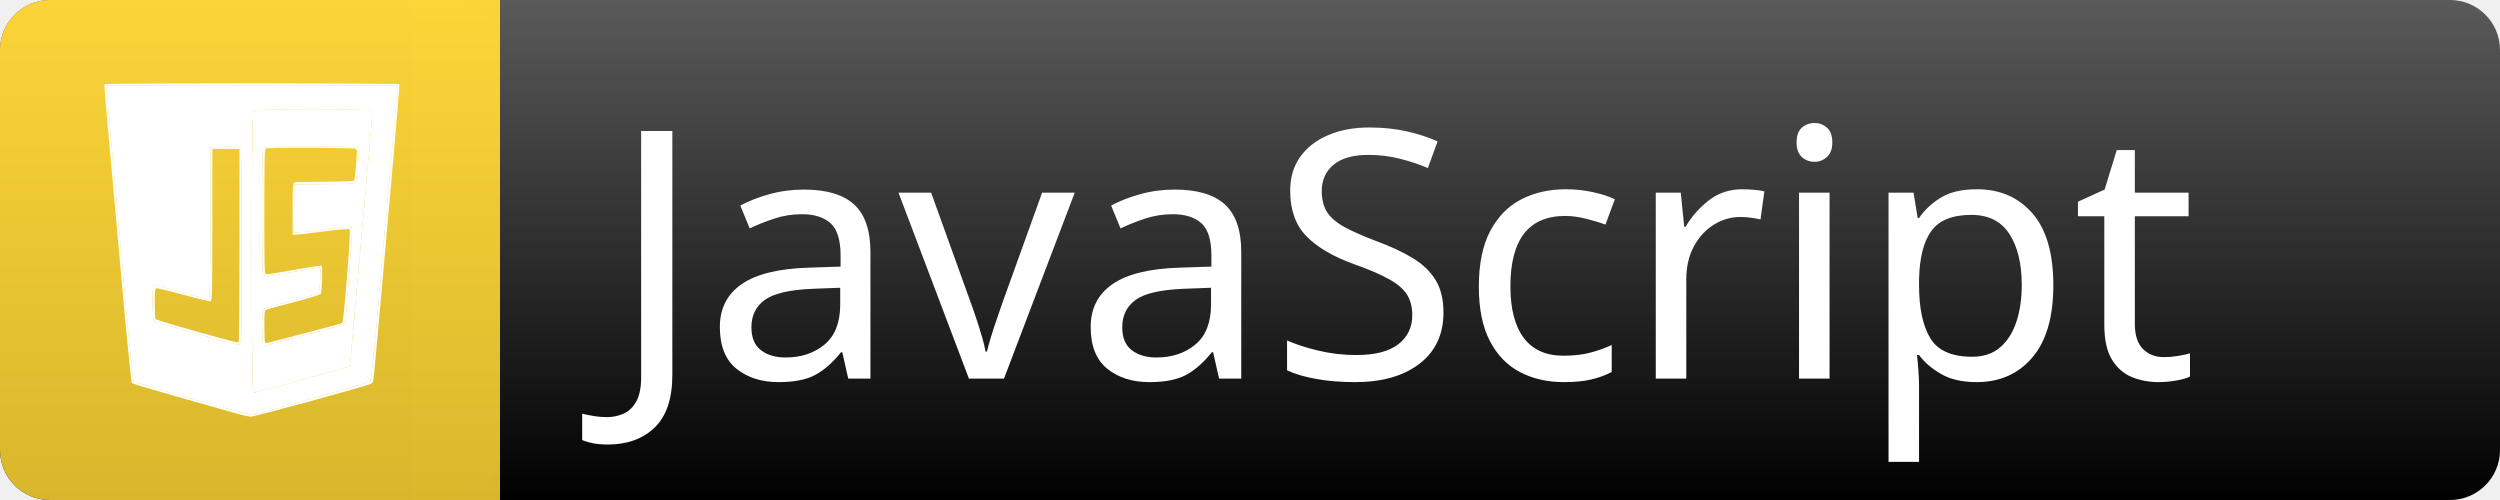
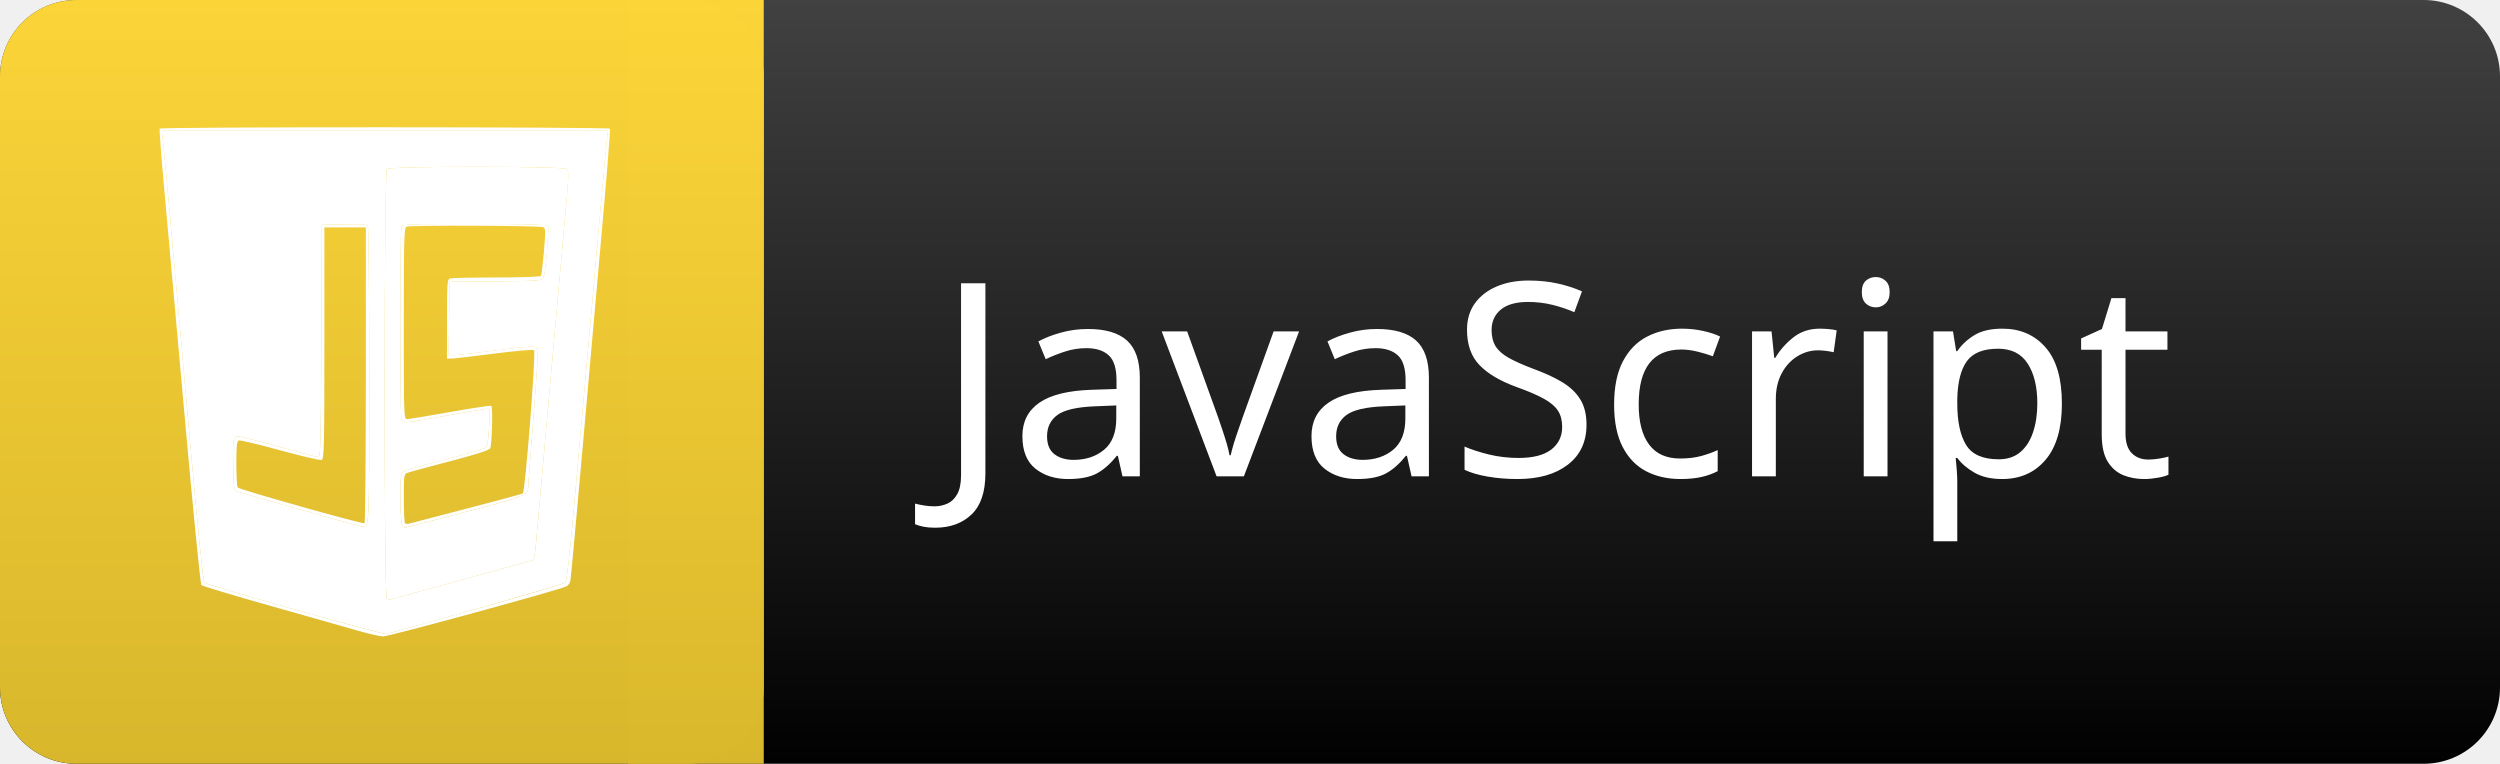
- <svg xmlns="http://www.w3.org/2000/svg" xmlns:xlink="http://www.w3.org/1999/xlink" width="750mm" height="150mm" viewBox="0 0 750 150" version="1.1" id="svg2146">
+ <svg xmlns="http://www.w3.org/2000/svg" xmlns:xlink="http://www.w3.org/1999/xlink" width="491mm" height="150mm" viewBox="0 0 491 150" version="1.1" id="svg2146">
  <defs id="defs2140">
    <linearGradient id="linearGradient2104">
      <stop style="stop-color:#d9b82c;stop-opacity:1" offset="0" id="stop2100" />
      <stop style="stop-color:#fcd538;stop-opacity:1" offset="1" id="stop2102" />
    </linearGradient>
    <linearGradient id="Text_Background_Gradient-7">
      <stop style="stop-color:#000000;stop-opacity:1" offset="0" id="stop1022" />
-       <stop style="stop-color:#595959;stop-opacity:1" offset="1" id="stop1024" />
+       <stop style="stop-color:#404040;stop-opacity:1" offset="1" id="stop1024" />
    </linearGradient>
-     <linearGradient xlink:href="#Text_Background_Gradient-7" id="linearGradient1030" gradientUnits="userSpaceOnUse" x1="-8.5265128e-14" y1="150" x2="-8.5265128e-14" y2="0" gradientTransform="scale(1.5141,1)" />
+     <linearGradient xlink:href="#Text_Background_Gradient-7" id="linearGradient1030" gradientUnits="userSpaceOnUse" x1="-8.5265128e-14" y1="150" x2="-8.5265128e-14" y2="0" gradientTransform="scale(0.9912309,1)" />
    <linearGradient xlink:href="#linearGradient2104" id="linearGradient1038" x1="-8.5265128e-14" y1="150" x2="-8.5265128e-14" y2="0" gradientUnits="userSpaceOnUse" gradientTransform="translate(6.086914e-6,-1.5253906e-5)" />
    <linearGradient xlink:href="#linearGradient2104" id="linearGradient1038-0" x1="-8.5265128e-14" y1="150" x2="-8.5265128e-14" y2="0" gradientUnits="userSpaceOnUse" gradientTransform="matrix(0.177384,0,0,1,123.3924,0)" />
  </defs>
  <g id="layer1">
-     <rect style="opacity:0.996;fill:url(#linearGradient1030);fill-opacity:1;stroke-width:6.481;stroke-linecap:square;paint-order:stroke fill markers" id="rect7" width="750" height="150" x="-8.5265128e-14" y="0" ry="15" />
+     <rect style="opacity:0.996;fill:url(#linearGradient1030);fill-opacity:1;stroke-width:5.244;stroke-linecap:square;paint-order:stroke fill markers" id="rect7" width="491" height="150" x="-8.5265128e-14" y="0" ry="15" />
  </g>
  <g id="layer4">
-     <text xml:space="preserve" style="font-style:normal;font-weight:normal;font-size:104.065px;line-height:1.25;font-family:sans-serif;fill:#ffffff;fill-opacity:1;stroke:none;stroke-width:0.542" x="182.764" y="113.59" id="text13">
-       <tspan id="tspan11" x="182.764" y="113.59" style="font-size:104.065px;fill:#ffffff;stroke-width:0.542">JavaScript</tspan>
+     <text xml:space="preserve" style="font-style:normal;font-weight:normal;font-size:53.112px;line-height:1.25;font-family:sans-serif;fill:#ffffff;fill-opacity:1;stroke:none;stroke-width:0.277" x="183.859" y="93.549" id="text13">
+       <tspan id="tspan11" x="183.859" y="93.549" style="font-size:53.112px;fill:#ffffff;stroke-width:0.277">JavaScript</tspan>
    </text>
  </g>
  <g id="layer3">
    <rect style="opacity:0.996;fill:url(#linearGradient1038);fill-opacity:1;stroke-width:2.898;stroke-linecap:square;paint-order:stroke fill markers" id="rect7-3" width="150" height="150" x="6.6757202e-06" y="-1.5258789e-05" ry="15" />
    <rect style="opacity:0.996;fill:url(#linearGradient1038-0);fill-opacity:1;stroke-width:1.221;stroke-linecap:square;paint-order:stroke fill markers" id="rect7-3-0" width="26.608" height="150" x="123.392" y="0" />
  </g>
  <g id="layer2">
    <g id="g2088" transform="matrix(1.281744,0,0,1.281744,-292.8881,-198.4825)" style="fill:#ffffff">
      <path style="fill:#ffffff;stroke-width:0.265" d="m 283.239,251.463 c -1.673,-0.487 -7.669,-2.189 -13.323,-3.782 -5.654,-1.593 -10.404,-3.021 -10.555,-3.172 -0.151,-0.151 -1.325,-12.037 -2.61,-26.418 -1.285,-14.379 -2.689,-30.007 -3.12,-34.73 -0.431,-4.723 -0.726,-8.681 -0.654,-8.797 0.175,-0.284 68.822,-0.271 68.998,0.013 0.076,0.123 -0.565,8.07 -1.423,17.661 -0.859,9.591 -2.227,24.998 -3.041,34.238 -0.814,9.241 -1.537,17.066 -1.607,17.389 -0.07,0.323 -0.334,0.696 -0.587,0.829 -1.027,0.538 -27.279,7.71 -28.123,7.683 -0.501,-0.016 -2.281,-0.427 -3.954,-0.914 z m 18.256,-3.306 c 7.349,-2.053 13.497,-3.872 13.663,-4.042 0.179,-0.184 0.69,-4.693 1.264,-11.157 3.796,-42.768 4.934,-55.471 5.078,-56.687 l 0.164,-1.389 h -34.187 -34.187 l 0.162,1.257 c 0.167,1.294 1.192,12.676 4.28,47.559 1.02,11.525 1.903,20.239 2.067,20.415 0.37,0.396 27.411,8.029 27.936,7.886 0.218,-0.06 6.41,-1.789 13.758,-3.842 z m -17.526,-12.619 c -1.62,-0.365 -19.359,-5.378 -19.489,-5.506 -0.219,-0.218 -0.373,-6.902 -0.176,-7.685 0.103,-0.411 0.35,-0.633 0.702,-0.633 0.299,0 3.105,0.714 6.237,1.587 3.131,0.873 5.86,1.587 6.064,1.587 0.314,0 0.382,-2.735 0.439,-17.793 l 0.068,-17.793 3.419,-0.074 c 2.557,-0.056 3.473,0.011 3.634,0.265 0.118,0.186 0.217,10.534 0.219,22.995 0.004,23.768 0.026,23.309 -1.118,23.051 z m 0.593,-23.233 v -22.606 h -3.175 -3.175 v 17.735 c 0,15.878 -0.043,17.752 -0.416,17.895 -0.229,0.088 -3.098,-0.579 -6.375,-1.482 -3.278,-0.903 -6.127,-1.577 -6.331,-1.499 -0.293,0.112 -0.371,0.862 -0.368,3.524 0.002,1.86 0.091,3.511 0.198,3.67 0.219,0.324 19.133,5.656 19.443,5.482 0.109,-0.062 0.198,-10.285 0.198,-22.718 z m 5.609,23.114 c -0.363,-0.363 -0.451,-7.529 -0.1,-8.082 0.236,-0.372 0.876,-0.567 7.659,-2.331 2.658,-0.691 4.996,-1.388 5.195,-1.547 0.243,-0.195 0.418,-1.223 0.533,-3.135 0.152,-2.52 0.122,-2.844 -0.259,-2.844 -0.237,0 -3.056,0.476 -6.266,1.058 -6.629,1.202 -6.7,1.209 -6.918,0.64 -0.21,-0.547 -0.21,-29.043 0,-29.59 0.143,-0.372 1.38,-0.419 11.229,-0.419 6.858,0 11.129,0.098 11.227,0.256 0.214,0.346 -0.357,7.132 -0.663,7.875 -0.242,0.588 -0.276,0.591 -7.328,0.661 l -7.085,0.07 -0.071,5.622 -0.071,5.622 0.733,-0.001 c 0.403,-6.5e-4 3.055,-0.298 5.892,-0.66 5.954,-0.761 6.843,-0.799 7.035,-0.299 0.077,0.2 -0.225,4.949 -0.67,10.554 -0.445,5.605 -0.809,10.42 -0.809,10.699 0,1.151 -0.569,1.371 -9.79,3.78 -5.02,1.311 -9.134,2.385 -9.141,2.385 -0.007,2.2e-4 -0.156,-0.142 -0.331,-0.317 z m 9.782,-2.613 c 4.609,-1.194 8.506,-2.25 8.661,-2.346 0.371,-0.229 2.05,-21.65 1.721,-21.955 -0.133,-0.123 -2.86,0.115 -6.062,0.528 -3.201,0.413 -6.148,0.756 -6.548,0.762 l -0.728,0.011 v -6.057 c 0,-5.279 0.054,-6.078 0.419,-6.218 0.23,-0.088 3.438,-0.161 7.128,-0.161 3.752,0 6.775,-0.106 6.859,-0.241 0.082,-0.133 0.285,-1.811 0.451,-3.731 0.254,-2.937 0.244,-3.527 -0.067,-3.724 -0.41,-0.259 -20.32,-0.337 -20.985,-0.082 -0.375,0.144 -0.419,1.696 -0.419,14.817 0,14.614 0.002,14.656 0.544,14.656 0.299,0 3.281,-0.491 6.626,-1.091 3.345,-0.6 6.156,-1.017 6.248,-0.925 0.244,0.244 0.079,6.016 -0.186,6.511 -0.151,0.281 -2.192,0.935 -6.133,1.964 -3.249,0.848 -6.175,1.644 -6.503,1.769 -0.578,0.22 -0.595,0.334 -0.595,3.893 0,2.017 0.081,3.747 0.179,3.846 0.099,0.099 0.366,0.126 0.595,0.061 0.229,-0.065 4.187,-1.095 8.796,-2.29 z" id="path2094" />
      <path style="fill:#ffffff;stroke-width:0.265" d="m 287.769,246.512 c -0.442,-0.442 -0.422,-65.312 0.021,-65.755 0.47,-0.47 27.286,-0.457 27.668,0.013 0.183,0.225 0.152,1.599 -0.098,4.299 -0.201,2.183 -1.321,14.744 -2.488,27.914 -1.167,13.17 -2.196,24.751 -2.286,25.737 -0.09,0.986 -0.26,1.851 -0.376,1.923 -0.116,0.072 -5.012,1.441 -10.879,3.043 -5.867,1.602 -10.802,2.96 -10.966,3.018 -0.164,0.058 -0.432,-0.029 -0.595,-0.192 z m 11.874,-13.16 c 9.22,-2.409 9.79,-2.628 9.79,-3.78 0,-0.279 0.364,-5.094 0.809,-10.699 0.445,-5.605 0.746,-10.355 0.67,-10.554 -0.192,-0.5 -1.081,-0.462 -7.035,0.299 -2.838,0.363 -5.489,0.66 -5.892,0.66 l -0.733,0.001 0.071,-5.622 0.071,-5.622 7.085,-0.07 c 7.052,-0.07 7.086,-0.073 7.328,-0.661 0.306,-0.743 0.877,-7.529 0.663,-7.875 -0.098,-0.159 -4.369,-0.256 -11.227,-0.256 -9.849,0 -11.086,0.046 -11.229,0.419 -0.21,0.547 -0.21,29.043 0,29.59 0.218,0.569 0.289,0.562 6.918,-0.64 3.21,-0.582 6.029,-1.058 6.266,-1.058 0.381,0 0.411,0.324 0.259,2.844 -0.115,1.911 -0.29,2.939 -0.533,3.135 -0.199,0.16 -2.536,0.856 -5.195,1.547 -6.783,1.764 -7.422,1.958 -7.659,2.331 -0.351,0.553 -0.263,7.719 0.1,8.082 0.175,0.175 0.323,0.317 0.331,0.317 0.007,-2.3e-4 4.121,-1.073 9.141,-2.385 z" id="path2092" />
      <path style="fill:#ffffff;stroke-width:0.265" d="m 273.714,248.264 c -7.494,-2.114 -13.755,-3.982 -13.913,-4.151 -0.164,-0.176 -1.047,-8.89 -2.067,-20.415 -3.089,-34.882 -4.113,-46.265 -4.28,-47.559 l -0.162,-1.257 h 34.187 34.187 l -0.164,1.389 c -0.144,1.216 -1.282,13.919 -5.078,56.687 -0.574,6.463 -1.085,10.973 -1.264,11.157 -0.225,0.231 -15.051,4.493 -27.421,7.884 -0.218,0.06 -6.529,-1.621 -14.023,-3.735 z m 25.617,-4.579 c 5.867,-1.602 10.763,-2.971 10.879,-3.043 0.116,-0.072 0.286,-0.937 0.376,-1.923 0.09,-0.985 1.119,-12.567 2.286,-25.737 1.167,-13.17 2.286,-25.731 2.488,-27.914 0.249,-2.7 0.28,-4.074 0.098,-4.299 -0.382,-0.47 -27.198,-0.483 -27.668,-0.013 -0.443,0.443 -0.463,65.312 -0.021,65.755 0.163,0.163 0.431,0.25 0.595,0.192 0.164,-0.058 5.099,-1.416 10.966,-3.018 z m -14.244,-31.198 c -0.002,-12.461 -0.101,-22.808 -0.219,-22.995 -0.161,-0.254 -1.077,-0.32 -3.634,-0.265 l -3.419,0.074 -0.068,17.793 c -0.058,15.059 -0.125,17.793 -0.439,17.793 -0.204,0 -2.933,-0.714 -6.064,-1.587 -3.131,-0.873 -5.938,-1.587 -6.237,-1.587 -0.353,0 -0.599,0.222 -0.702,0.633 -0.197,0.783 -0.043,7.467 0.176,7.685 0.129,0.129 17.869,5.141 19.489,5.506 1.144,0.258 1.122,0.717 1.118,-23.051 z" id="path2090" />
    </g>
  </g>
</svg>
